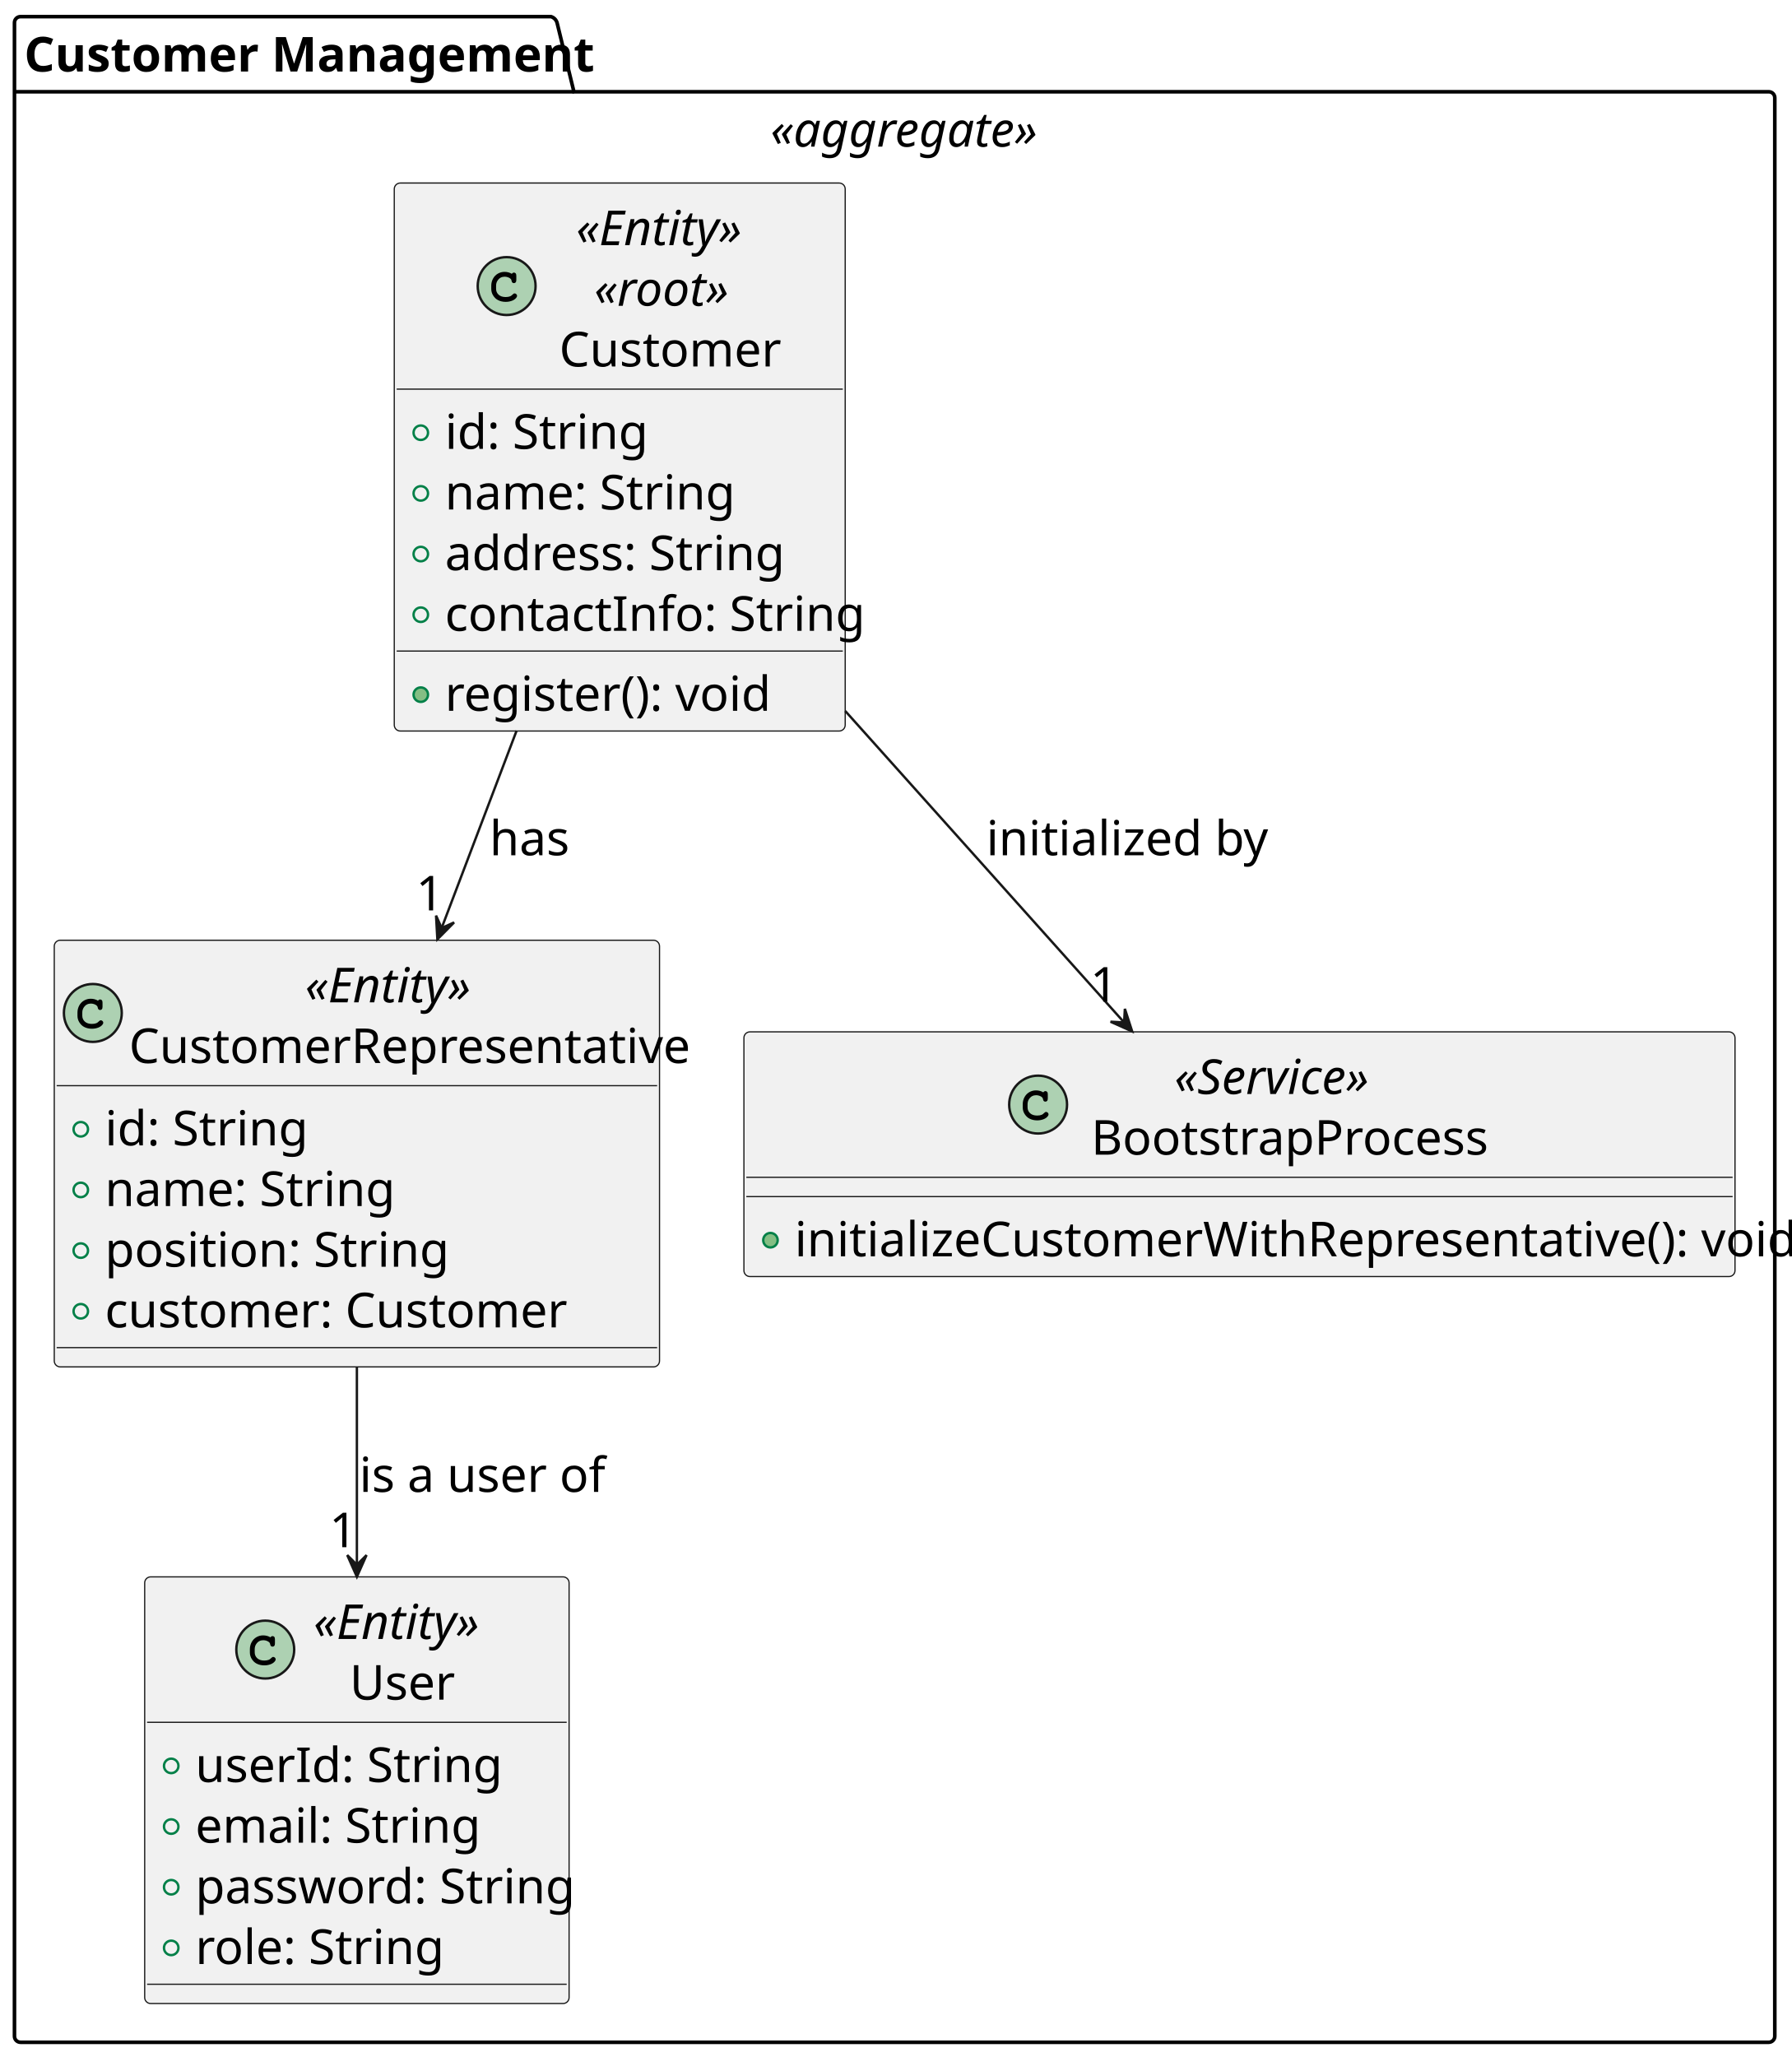
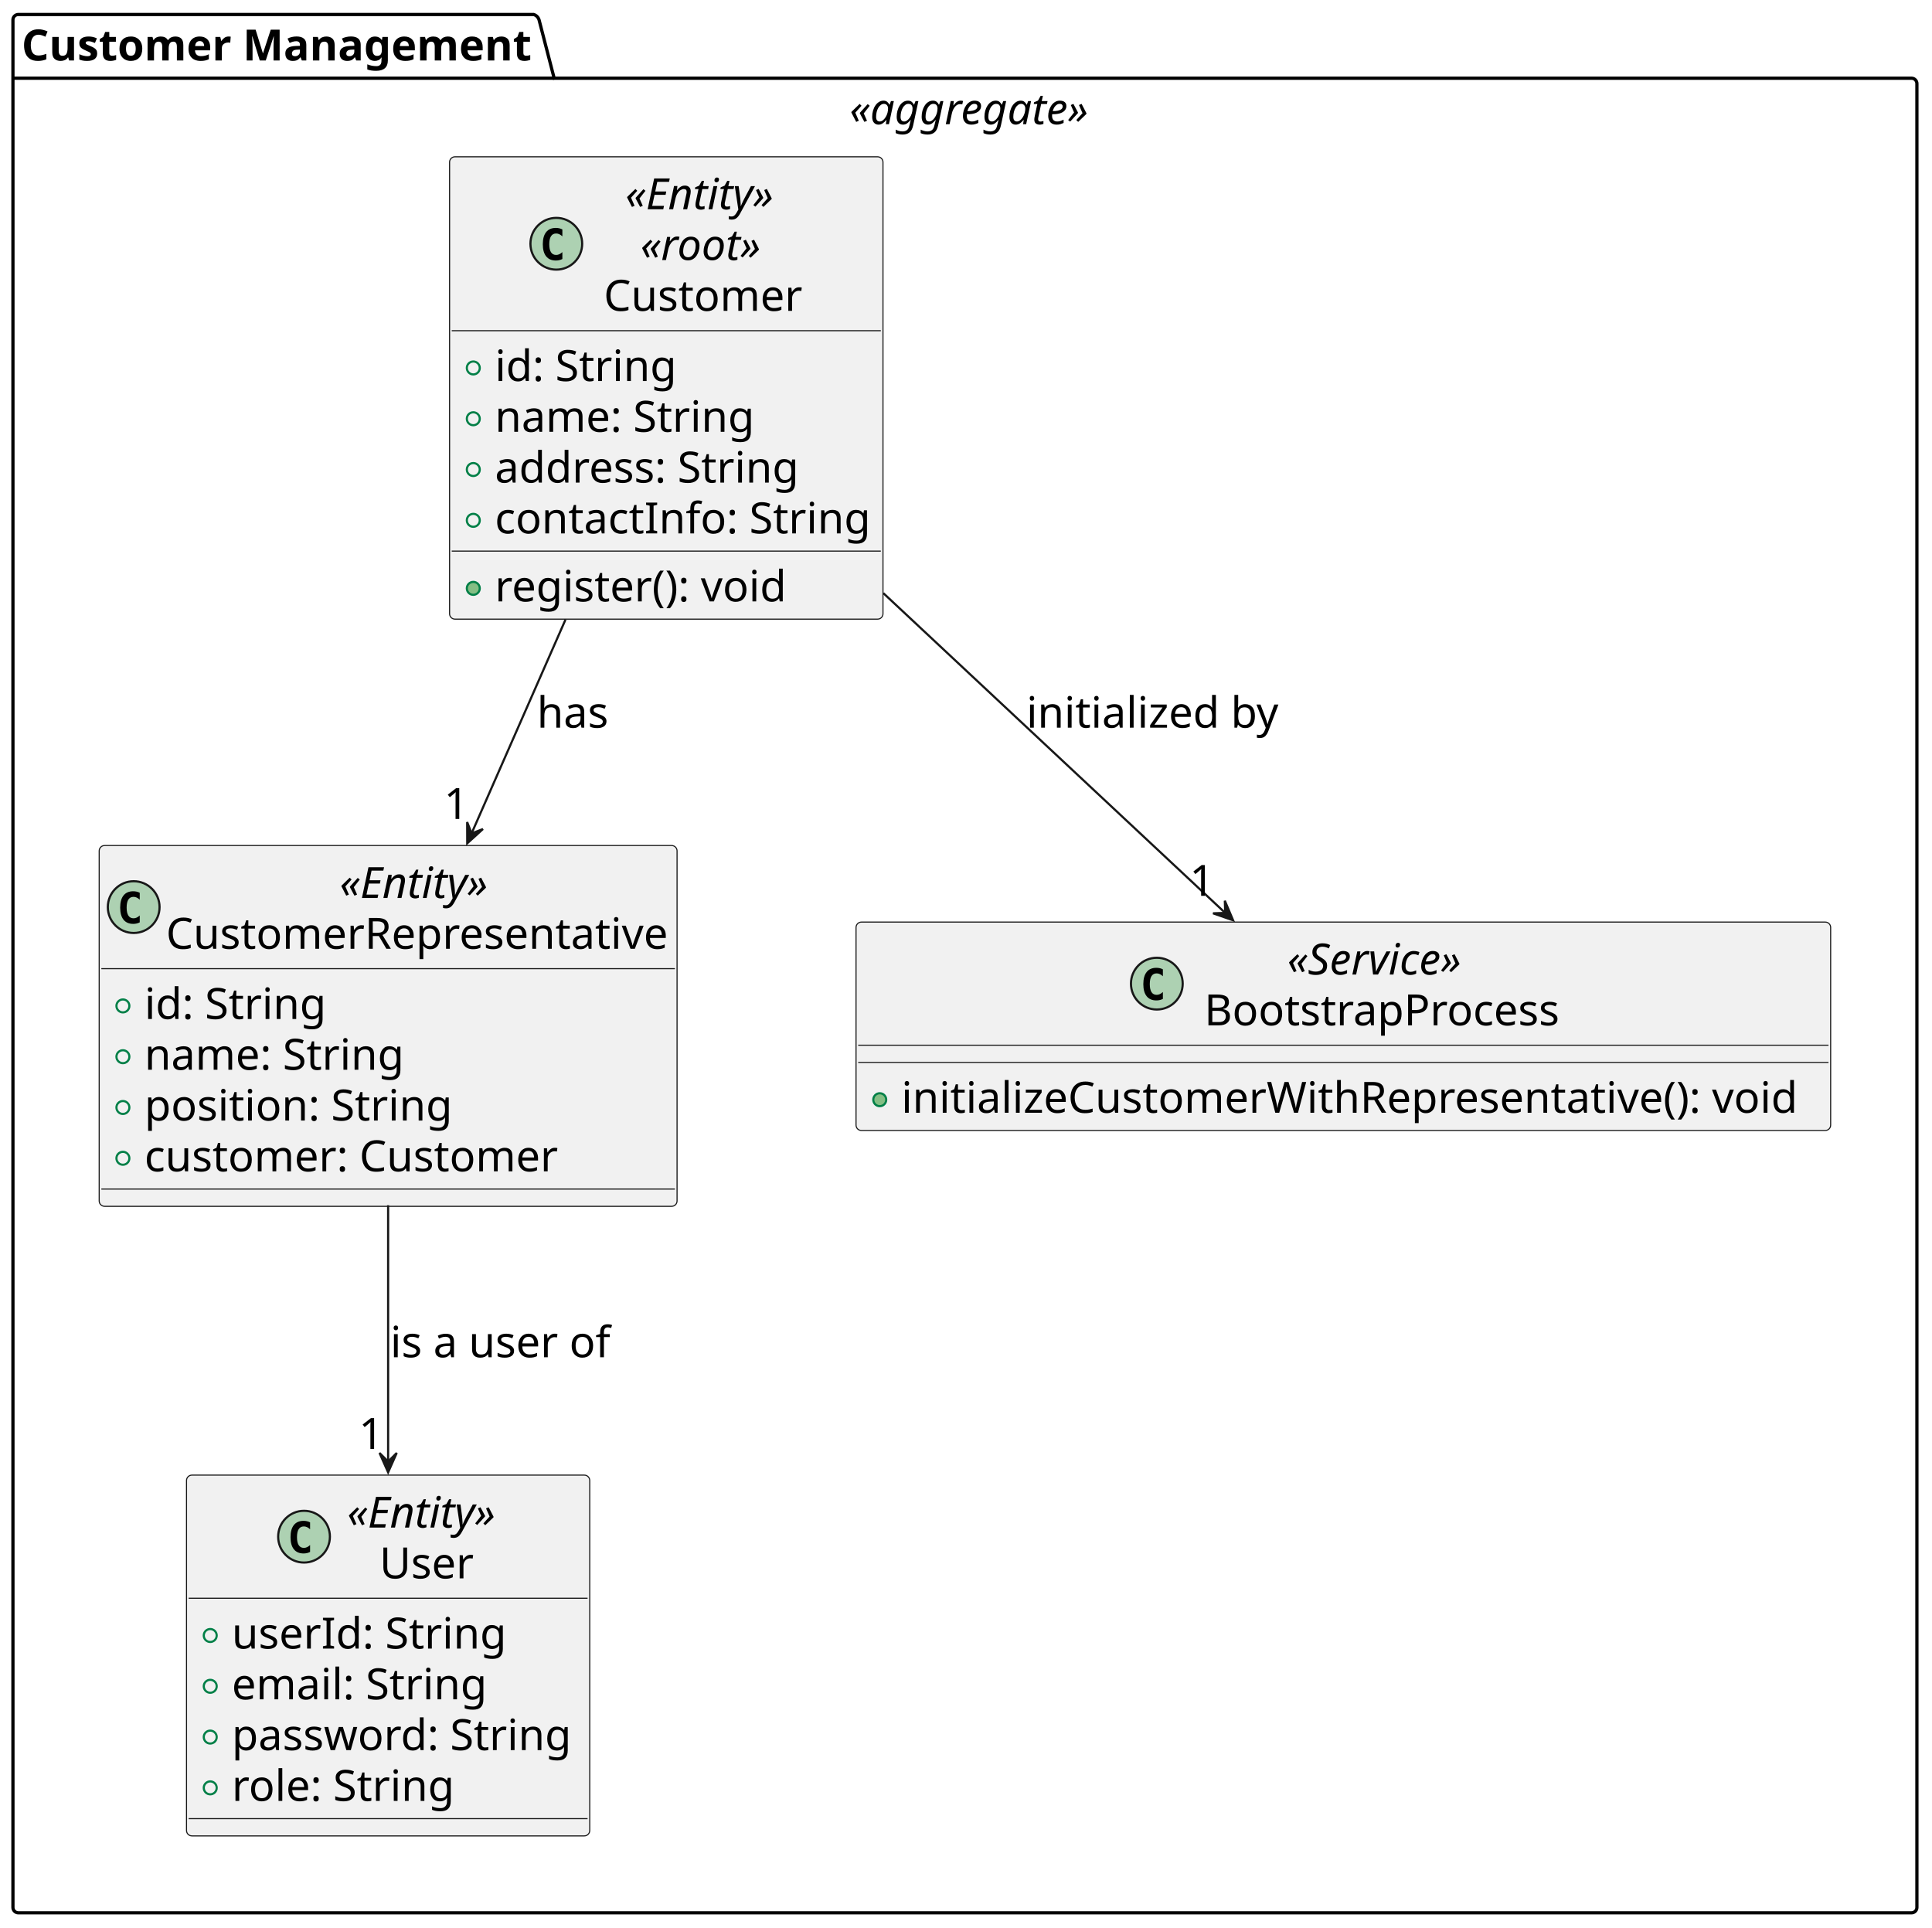
- <svg xmlns="http://www.w3.org/2000/svg" contentStyleType="text/css" height="853px" preserveAspectRatio="none" style="width:743px;height:853px;background:#FFFFFF;" version="1.1" viewBox="0 0 743 853" width="743px" zoomAndPan="magnify">
+ <svg xmlns="http://www.w3.org/2000/svg" contentStyleType="text/css" height="894px" preserveAspectRatio="none" style="width:896px;height:894px;background:#FFFFFF;" version="1.1" viewBox="0 0 896 894" width="896px" zoomAndPan="magnify">
  <defs />
  <g>
    <g id="cluster_Customer Management">
-       <path d="M8.5,6.894 L228.5,6.894 A3.75,3.75 0 0 1 231,9.395 L238,38.051 L733.5,38.051 A2.5,2.5 0 0 1 736,40.551 L736,844.394 A2.5,2.5 0 0 1 733.5,846.894 L8.5,846.894 A2.5,2.5 0 0 1 6,844.394 L6,9.395 A2.5,2.5 0 0 1 8.5,6.894 " fill="none" style="stroke:#000000;stroke-width:1.5;" />
-       <line style="stroke:#000000;stroke-width:1.5;" x1="6" x2="238" y1="38.051" y2="38.051" />
-       <text fill="#000000" font-family="sans-serif" font-size="20" font-weight="bold" lengthAdjust="spacing" textLength="219" x="10" y="29.656">Customer Management</text>
-       <text fill="#000000" font-family="sans-serif" font-size="20" font-style="italic" lengthAdjust="spacing" textLength="111" x="319.5" y="60.812">«aggregate»</text>
+       <path d="M8.5,6.719 L247.5,6.719 A3.75,3.75 0 0 1 250,9.219 L257,36.273 L886.5,36.273 A2.5,2.5 0 0 1 889,38.773 L889,884.659 A2.5,2.5 0 0 1 886.5,887.159 L8.5,887.159 A2.5,2.5 0 0 1 6,884.659 L6,9.219 A2.5,2.5 0 0 1 8.5,6.719 " fill="none" style="stroke:#000000;stroke-width:1.5;" />
+       <line style="stroke:#000000;stroke-width:1.5;" x1="6" x2="257" y1="36.273" y2="36.273" />
+       <text fill="#000000" font-family="sans-serif" font-size="20" font-weight="bold" lengthAdjust="spacing" textLength="238" x="10" y="28.055">Customer Management</text>
+       <text fill="#000000" font-family="sans-serif" font-size="20" font-style="italic" lengthAdjust="spacing" textLength="115" x="394" y="57.609">«aggregate»</text>
    </g>
    <g id="elem_Customer">
-       <rect codeLine="4" fill="#F1F1F1" height="227.25" id="Customer" rx="2.5" ry="2.5" style="stroke:#181818;stroke-width:0.5;" width="187" x="163.5" y="75.894" />
-       <ellipse cx="210.1" cy="118.629" fill="#ADD1B2" rx="12" ry="12" style="stroke:#181818;stroke-width:1.0;" />
-       <path d="M212.241,113.551 Q212.428,113.301 212.647,113.176 Q212.866,113.035 213.116,113.035 Q213.553,113.035 213.834,113.348 Q214.116,113.644 214.116,114.363 L214.116,116.066 Q214.116,116.785 213.834,117.098 Q213.553,117.41 213.116,117.41 Q212.725,117.41 212.475,117.176 Q212.225,116.957 212.116,116.348 Q212.053,115.926 211.834,115.707 Q211.444,115.269 210.725,115.004 Q210.006,114.738 209.287,114.738 Q208.381,114.738 207.631,115.129 Q206.881,115.519 206.303,116.41 Q205.725,117.285 205.725,118.488 L205.725,119.785 Q205.725,121.238 206.772,122.207 Q207.834,123.176 209.694,123.176 Q210.803,123.176 211.584,122.863 Q212.022,122.691 212.537,122.176 Q212.85,121.863 213.022,121.769 Q213.194,121.676 213.428,121.676 Q213.819,121.676 214.116,121.988 Q214.428,122.285 214.428,122.691 Q214.428,123.098 214.022,123.566 Q213.428,124.254 212.491,124.644 Q211.225,125.176 209.709,125.176 Q207.928,125.176 206.506,124.441 Q205.35,123.848 204.537,122.582 Q203.725,121.316 203.725,119.832 L203.725,118.473 Q203.725,116.91 204.444,115.566 Q205.178,114.207 206.459,113.473 Q207.756,112.738 209.209,112.738 Q210.069,112.738 210.819,112.941 Q211.584,113.144 212.241,113.551 Z " fill="#000000" />
-       <text fill="#000000" font-family="sans-serif" font-size="20" font-style="italic" lengthAdjust="spacing" textLength="71" x="238.9" y="101.656">«Entity»</text>
-       <text fill="#000000" font-family="sans-serif" font-size="20" font-style="italic" lengthAdjust="spacing" textLength="56" x="246.4" y="126.812">«root»</text>
-       <text fill="#000000" font-family="sans-serif" font-size="20" lengthAdjust="spacing" textLength="85" x="231.9" y="151.969">Customer</text>
-       <line style="stroke:#181818;stroke-width:0.5;" x1="164.5" x2="349.5" y1="161.363" y2="161.363" />
-       <ellipse cx="174.5" cy="179.441" fill="none" rx="3" ry="3" style="stroke:#038048;stroke-width:1.0;" />
-       <text fill="#000000" font-family="sans-serif" font-size="20" lengthAdjust="spacing" textLength="78" x="184.5" y="186.125">id: String</text>
-       <ellipse cx="174.5" cy="204.598" fill="none" rx="3" ry="3" style="stroke:#038048;stroke-width:1.0;" />
-       <text fill="#000000" font-family="sans-serif" font-size="20" lengthAdjust="spacing" textLength="111" x="184.5" y="211.281">name: String</text>
-       <ellipse cx="174.5" cy="229.754" fill="none" rx="3" ry="3" style="stroke:#038048;stroke-width:1.0;" />
-       <text fill="#000000" font-family="sans-serif" font-size="20" lengthAdjust="spacing" textLength="134" x="184.5" y="236.438">address: String</text>
-       <ellipse cx="174.5" cy="254.91" fill="none" rx="3" ry="3" style="stroke:#038048;stroke-width:1.0;" />
-       <text fill="#000000" font-family="sans-serif" font-size="20" lengthAdjust="spacing" textLength="160" x="184.5" y="261.594">contactInfo: String</text>
-       <line style="stroke:#181818;stroke-width:0.5;" x1="164.5" x2="349.5" y1="269.988" y2="269.988" />
-       <ellipse cx="174.5" cy="288.066" fill="#84BE84" rx="3" ry="3" style="stroke:#038048;stroke-width:1.0;" />
-       <text fill="#000000" font-family="sans-serif" font-size="20" lengthAdjust="spacing" textLength="128" x="184.5" y="294.75">register(): void</text>
+       <rect codeLine="4" fill="#F1F1F1" height="214.438" id="Customer" rx="2.5" ry="2.5" style="stroke:#181818;stroke-width:0.5;" width="201" x="208.5" y="72.719" />
+       <ellipse cx="258" cy="113.051" fill="#ADD1B2" rx="12" ry="12" style="stroke:#181818;stroke-width:1.0;" />
+       <path d="M260.807,120.131 Q260.123,120.482 259.371,120.658 Q258.619,120.834 257.789,120.834 Q254.84,120.834 253.287,118.891 Q251.734,116.947 251.734,113.275 Q251.734,109.594 253.287,107.65 Q254.84,105.707 257.789,105.707 Q258.619,105.707 259.381,105.883 Q260.143,106.059 260.807,106.41 L260.807,109.613 Q260.065,108.93 259.366,108.612 Q258.668,108.295 257.926,108.295 Q256.344,108.295 255.538,109.55 Q254.732,110.805 254.732,113.275 Q254.732,115.736 255.538,116.991 Q256.344,118.246 257.926,118.246 Q258.668,118.246 259.366,117.929 Q260.065,117.611 260.807,116.928 Z " fill="#000000" />
+       <text fill="#000000" font-family="sans-serif" font-size="20" font-style="italic" lengthAdjust="spacing" textLength="73" x="290" y="97.055">«Entity»</text>
+       <text fill="#000000" font-family="sans-serif" font-size="20" font-style="italic" lengthAdjust="spacing" textLength="59" x="297" y="120.609">«root»</text>
+       <text fill="#000000" font-family="sans-serif" font-size="20" lengthAdjust="spacing" textLength="93" x="280" y="144.164">Customer</text>
+       <line style="stroke:#181818;stroke-width:0.5;" x1="209.5" x2="408.5" y1="153.383" y2="153.383" />
+       <ellipse cx="219.5" cy="170.66" fill="none" rx="3" ry="3" style="stroke:#038048;stroke-width:1.0;" />
+       <text fill="#000000" font-family="sans-serif" font-size="20" lengthAdjust="spacing" textLength="87" x="229.5" y="176.719">id: String</text>
+       <ellipse cx="219.5" cy="194.215" fill="none" rx="3" ry="3" style="stroke:#038048;stroke-width:1.0;" />
+       <text fill="#000000" font-family="sans-serif" font-size="20" lengthAdjust="spacing" textLength="121" x="229.5" y="200.273">name: String</text>
+       <ellipse cx="219.5" cy="217.769" fill="none" rx="3" ry="3" style="stroke:#038048;stroke-width:1.0;" />
+       <text fill="#000000" font-family="sans-serif" font-size="20" lengthAdjust="spacing" textLength="144" x="229.5" y="223.828">address: String</text>
+       <ellipse cx="219.5" cy="241.324" fill="none" rx="3" ry="3" style="stroke:#038048;stroke-width:1.0;" />
+       <text fill="#000000" font-family="sans-serif" font-size="20" lengthAdjust="spacing" textLength="174" x="229.5" y="247.383">contactInfo: String</text>
+       <line style="stroke:#181818;stroke-width:0.5;" x1="209.5" x2="408.5" y1="255.602" y2="255.602" />
+       <ellipse cx="219.5" cy="272.879" fill="#84BE84" rx="3" ry="3" style="stroke:#038048;stroke-width:1.0;" />
+       <text fill="#000000" font-family="sans-serif" font-size="20" lengthAdjust="spacing" textLength="140" x="229.5" y="278.938">register(): void</text>
    </g>
    <g id="elem_CustomerRepresentative">
-       <rect codeLine="12" fill="#F1F1F1" height="176.938" id="CustomerRepresentative" rx="2.5" ry="2.5" style="stroke:#181818;stroke-width:0.5;" width="251" x="22.5" y="389.894" />
-       <ellipse cx="38.5" cy="420.051" fill="#ADD1B2" rx="12" ry="12" style="stroke:#181818;stroke-width:1.0;" />
-       <path d="M40.641,414.973 Q40.828,414.723 41.047,414.598 Q41.266,414.457 41.516,414.457 Q41.953,414.457 42.234,414.769 Q42.516,415.066 42.516,415.785 L42.516,417.488 Q42.516,418.207 42.234,418.519 Q41.953,418.832 41.516,418.832 Q41.125,418.832 40.875,418.598 Q40.625,418.379 40.516,417.769 Q40.453,417.348 40.234,417.129 Q39.844,416.691 39.125,416.426 Q38.406,416.16 37.688,416.16 Q36.781,416.16 36.031,416.551 Q35.281,416.941 34.703,417.832 Q34.125,418.707 34.125,419.91 L34.125,421.207 Q34.125,422.66 35.172,423.629 Q36.234,424.598 38.094,424.598 Q39.203,424.598 39.984,424.285 Q40.422,424.113 40.938,423.598 Q41.25,423.285 41.422,423.191 Q41.594,423.098 41.828,423.098 Q42.219,423.098 42.516,423.41 Q42.828,423.707 42.828,424.113 Q42.828,424.519 42.422,424.988 Q41.828,425.676 40.891,426.066 Q39.625,426.598 38.109,426.598 Q36.328,426.598 34.906,425.863 Q33.75,425.269 32.938,424.004 Q32.125,422.738 32.125,421.254 L32.125,419.894 Q32.125,418.332 32.844,416.988 Q33.578,415.629 34.859,414.894 Q36.156,414.16 37.609,414.16 Q38.469,414.16 39.219,414.363 Q39.984,414.566 40.641,414.973 Z " fill="#000000" />
-       <text fill="#000000" font-family="sans-serif" font-size="20" font-style="italic" lengthAdjust="spacing" textLength="71" x="126.5" y="415.656">«Entity»</text>
-       <text fill="#000000" font-family="sans-serif" font-size="20" lengthAdjust="spacing" textLength="217" x="53.5" y="440.812">CustomerRepresentative</text>
-       <line style="stroke:#181818;stroke-width:0.5;" x1="23.5" x2="272.5" y1="450.207" y2="450.207" />
-       <ellipse cx="33.5" cy="468.285" fill="none" rx="3" ry="3" style="stroke:#038048;stroke-width:1.0;" />
-       <text fill="#000000" font-family="sans-serif" font-size="20" lengthAdjust="spacing" textLength="78" x="43.5" y="474.969">id: String</text>
-       <ellipse cx="33.5" cy="493.441" fill="none" rx="3" ry="3" style="stroke:#038048;stroke-width:1.0;" />
-       <text fill="#000000" font-family="sans-serif" font-size="20" lengthAdjust="spacing" textLength="111" x="43.5" y="500.125">name: String</text>
-       <ellipse cx="33.5" cy="518.598" fill="none" rx="3" ry="3" style="stroke:#038048;stroke-width:1.0;" />
-       <text fill="#000000" font-family="sans-serif" font-size="20" lengthAdjust="spacing" textLength="130" x="43.5" y="525.281">position: String</text>
-       <ellipse cx="33.5" cy="543.754" fill="none" rx="3" ry="3" style="stroke:#038048;stroke-width:1.0;" />
-       <text fill="#000000" font-family="sans-serif" font-size="20" lengthAdjust="spacing" textLength="178" x="43.5" y="550.438">customer: Customer</text>
-       <line style="stroke:#181818;stroke-width:0.5;" x1="23.5" x2="272.5" y1="558.832" y2="558.832" />
+       <rect codeLine="12" fill="#F1F1F1" height="167.328" id="CustomerRepresentative" rx="2.5" ry="2.5" style="stroke:#181818;stroke-width:0.5;" width="268" x="46" y="392.159" />
+       <ellipse cx="62" cy="420.713" fill="#ADD1B2" rx="12" ry="12" style="stroke:#181818;stroke-width:1.0;" />
+       <path d="M64.807,427.793 Q64.123,428.145 63.371,428.321 Q62.619,428.497 61.789,428.497 Q58.84,428.497 57.287,426.553 Q55.734,424.61 55.734,420.938 Q55.734,417.256 57.287,415.313 Q58.84,413.37 61.789,413.37 Q62.619,413.37 63.381,413.546 Q64.143,413.721 64.807,414.073 L64.807,417.276 Q64.064,416.592 63.366,416.275 Q62.668,415.958 61.926,415.958 Q60.344,415.958 59.538,417.212 Q58.732,418.467 58.732,420.938 Q58.732,423.399 59.538,424.654 Q60.344,425.909 61.926,425.909 Q62.668,425.909 63.366,425.591 Q64.064,425.274 64.807,424.59 Z " fill="#000000" />
+       <text fill="#000000" font-family="sans-serif" font-size="20" font-style="italic" lengthAdjust="spacing" textLength="73" x="157.5" y="416.495">«Entity»</text>
+       <text fill="#000000" font-family="sans-serif" font-size="20" lengthAdjust="spacing" textLength="234" x="77" y="440.049">CustomerRepresentative</text>
+       <line style="stroke:#181818;stroke-width:0.5;" x1="47" x2="313" y1="449.268" y2="449.268" />
+       <ellipse cx="57" cy="466.546" fill="none" rx="3" ry="3" style="stroke:#038048;stroke-width:1.0;" />
+       <text fill="#000000" font-family="sans-serif" font-size="20" lengthAdjust="spacing" textLength="87" x="67" y="472.604">id: String</text>
+       <ellipse cx="57" cy="490.1" fill="none" rx="3" ry="3" style="stroke:#038048;stroke-width:1.0;" />
+       <text fill="#000000" font-family="sans-serif" font-size="20" lengthAdjust="spacing" textLength="121" x="67" y="496.159">name: String</text>
+       <ellipse cx="57" cy="513.655" fill="none" rx="3" ry="3" style="stroke:#038048;stroke-width:1.0;" />
+       <text fill="#000000" font-family="sans-serif" font-size="20" lengthAdjust="spacing" textLength="146" x="67" y="519.713">position: String</text>
+       <ellipse cx="57" cy="537.21" fill="none" rx="3" ry="3" style="stroke:#038048;stroke-width:1.0;" />
+       <text fill="#000000" font-family="sans-serif" font-size="20" lengthAdjust="spacing" textLength="194" x="67" y="543.268">customer: Customer</text>
+       <line style="stroke:#181818;stroke-width:0.5;" x1="47" x2="313" y1="551.487" y2="551.487" />
    </g>
    <g id="elem_User">
-       <rect codeLine="19" fill="#F1F1F1" height="176.938" id="User" rx="2.5" ry="2.5" style="stroke:#181818;stroke-width:0.5;" width="176" x="60" y="653.894" />
-       <ellipse cx="110" cy="684.051" fill="#ADD1B2" rx="12" ry="12" style="stroke:#181818;stroke-width:1.0;" />
-       <path d="M112.141,678.973 Q112.328,678.723 112.547,678.598 Q112.766,678.457 113.016,678.457 Q113.453,678.457 113.734,678.769 Q114.016,679.066 114.016,679.785 L114.016,681.488 Q114.016,682.207 113.734,682.519 Q113.453,682.832 113.016,682.832 Q112.625,682.832 112.375,682.598 Q112.125,682.379 112.016,681.769 Q111.953,681.348 111.734,681.129 Q111.344,680.691 110.625,680.426 Q109.906,680.16 109.188,680.16 Q108.281,680.16 107.531,680.551 Q106.781,680.941 106.203,681.832 Q105.625,682.707 105.625,683.91 L105.625,685.207 Q105.625,686.66 106.672,687.629 Q107.734,688.598 109.594,688.598 Q110.703,688.598 111.484,688.285 Q111.922,688.113 112.438,687.598 Q112.75,687.285 112.922,687.191 Q113.094,687.098 113.328,687.098 Q113.719,687.098 114.016,687.41 Q114.328,687.707 114.328,688.113 Q114.328,688.519 113.922,688.988 Q113.328,689.676 112.391,690.066 Q111.125,690.598 109.609,690.598 Q107.828,690.598 106.406,689.863 Q105.25,689.269 104.438,688.004 Q103.625,686.738 103.625,685.254 L103.625,683.894 Q103.625,682.332 104.344,680.988 Q105.078,679.629 106.359,678.894 Q107.656,678.16 109.109,678.16 Q109.969,678.16 110.719,678.363 Q111.484,678.566 112.141,678.973 Z " fill="#000000" />
-       <text fill="#000000" font-family="sans-serif" font-size="20" font-style="italic" lengthAdjust="spacing" textLength="71" x="130" y="679.656">«Entity»</text>
-       <text fill="#000000" font-family="sans-serif" font-size="20" lengthAdjust="spacing" textLength="41" x="145" y="704.812">User</text>
-       <line style="stroke:#181818;stroke-width:0.5;" x1="61" x2="235" y1="714.207" y2="714.207" />
-       <ellipse cx="71" cy="732.285" fill="none" rx="3" ry="3" style="stroke:#038048;stroke-width:1.0;" />
-       <text fill="#000000" font-family="sans-serif" font-size="20" lengthAdjust="spacing" textLength="118" x="81" y="738.969">userId: String</text>
-       <ellipse cx="71" cy="757.441" fill="none" rx="3" ry="3" style="stroke:#038048;stroke-width:1.0;" />
-       <text fill="#000000" font-family="sans-serif" font-size="20" lengthAdjust="spacing" textLength="109" x="81" y="764.125">email: String</text>
-       <ellipse cx="71" cy="782.598" fill="none" rx="3" ry="3" style="stroke:#038048;stroke-width:1.0;" />
-       <text fill="#000000" font-family="sans-serif" font-size="20" lengthAdjust="spacing" textLength="149" x="81" y="789.281">password: String</text>
-       <ellipse cx="71" cy="807.754" fill="none" rx="3" ry="3" style="stroke:#038048;stroke-width:1.0;" />
-       <text fill="#000000" font-family="sans-serif" font-size="20" lengthAdjust="spacing" textLength="96" x="81" y="814.438">role: String</text>
-       <line style="stroke:#181818;stroke-width:0.5;" x1="61" x2="235" y1="822.832" y2="822.832" />
+       <rect codeLine="19" fill="#F1F1F1" height="167.328" id="User" rx="2.5" ry="2.5" style="stroke:#181818;stroke-width:0.5;" width="187" x="86.5" y="684.159" />
+       <ellipse cx="141" cy="712.713" fill="#ADD1B2" rx="12" ry="12" style="stroke:#181818;stroke-width:1.0;" />
+       <path d="M143.807,719.793 Q143.123,720.145 142.371,720.321 Q141.619,720.497 140.789,720.497 Q137.84,720.497 136.287,718.553 Q134.734,716.61 134.734,712.938 Q134.734,709.256 136.287,707.313 Q137.84,705.37 140.789,705.37 Q141.619,705.37 142.381,705.545 Q143.143,705.721 143.807,706.073 L143.807,709.276 Q143.065,708.592 142.366,708.275 Q141.668,707.958 140.926,707.958 Q139.344,707.958 138.538,709.212 Q137.732,710.467 137.732,712.938 Q137.732,715.399 138.538,716.654 Q139.344,717.909 140.926,717.909 Q141.668,717.909 142.366,717.591 Q143.065,717.274 143.807,716.59 Z " fill="#000000" />
+       <text fill="#000000" font-family="sans-serif" font-size="20" font-style="italic" lengthAdjust="spacing" textLength="73" x="161" y="708.495">«Entity»</text>
+       <text fill="#000000" font-family="sans-serif" font-size="20" lengthAdjust="spacing" textLength="43" x="176" y="732.049">User</text>
+       <line style="stroke:#181818;stroke-width:0.5;" x1="87.5" x2="272.5" y1="741.268" y2="741.268" />
+       <ellipse cx="97.5" cy="758.545" fill="none" rx="3" ry="3" style="stroke:#038048;stroke-width:1.0;" />
+       <text fill="#000000" font-family="sans-serif" font-size="20" lengthAdjust="spacing" textLength="128" x="107.5" y="764.604">userId: String</text>
+       <ellipse cx="97.5" cy="782.1" fill="none" rx="3" ry="3" style="stroke:#038048;stroke-width:1.0;" />
+       <text fill="#000000" font-family="sans-serif" font-size="20" lengthAdjust="spacing" textLength="121" x="107.5" y="788.159">email: String</text>
+       <ellipse cx="97.5" cy="805.655" fill="none" rx="3" ry="3" style="stroke:#038048;stroke-width:1.0;" />
+       <text fill="#000000" font-family="sans-serif" font-size="20" lengthAdjust="spacing" textLength="160" x="107.5" y="811.713">password: String</text>
+       <ellipse cx="97.5" cy="829.21" fill="none" rx="3" ry="3" style="stroke:#038048;stroke-width:1.0;" />
+       <text fill="#000000" font-family="sans-serif" font-size="20" lengthAdjust="spacing" textLength="105" x="107.5" y="835.268">role: String</text>
+       <line style="stroke:#181818;stroke-width:0.5;" x1="87.5" x2="272.5" y1="843.487" y2="843.487" />
    </g>
    <g id="elem_BootstrapProcess">
-       <rect codeLine="26" fill="#F1F1F1" height="101.469" id="BootstrapProcess" rx="2.5" ry="2.5" style="stroke:#181818;stroke-width:0.5;" width="411" x="308.5" y="427.894" />
-       <ellipse cx="430.5" cy="458.051" fill="#ADD1B2" rx="12" ry="12" style="stroke:#181818;stroke-width:1.0;" />
-       <path d="M432.641,452.973 Q432.828,452.723 433.047,452.598 Q433.266,452.457 433.516,452.457 Q433.953,452.457 434.234,452.769 Q434.516,453.066 434.516,453.785 L434.516,455.488 Q434.516,456.207 434.234,456.519 Q433.953,456.832 433.516,456.832 Q433.125,456.832 432.875,456.598 Q432.625,456.379 432.516,455.769 Q432.453,455.348 432.234,455.129 Q431.844,454.691 431.125,454.426 Q430.406,454.16 429.688,454.16 Q428.781,454.16 428.031,454.551 Q427.281,454.941 426.703,455.832 Q426.125,456.707 426.125,457.91 L426.125,459.207 Q426.125,460.66 427.172,461.629 Q428.234,462.598 430.094,462.598 Q431.203,462.598 431.984,462.285 Q432.422,462.113 432.938,461.598 Q433.25,461.285 433.422,461.191 Q433.594,461.098 433.828,461.098 Q434.219,461.098 434.516,461.41 Q434.828,461.707 434.828,462.113 Q434.828,462.519 434.422,462.988 Q433.828,463.676 432.891,464.066 Q431.625,464.598 430.109,464.598 Q428.328,464.598 426.906,463.863 Q425.75,463.269 424.938,462.004 Q424.125,460.738 424.125,459.254 L424.125,457.894 Q424.125,456.332 424.844,454.988 Q425.578,453.629 426.859,452.894 Q428.156,452.16 429.609,452.16 Q430.469,452.16 431.219,452.363 Q431.984,452.566 432.641,452.973 Z " fill="#000000" />
-       <text fill="#000000" font-family="sans-serif" font-size="20" font-style="italic" lengthAdjust="spacing" textLength="89" x="487" y="453.656">«Service»</text>
-       <text fill="#000000" font-family="sans-serif" font-size="20" lengthAdjust="spacing" textLength="158" x="452.5" y="478.812">BootstrapProcess</text>
-       <line style="stroke:#181818;stroke-width:0.5;" x1="309.5" x2="718.5" y1="488.207" y2="488.207" />
-       <line style="stroke:#181818;stroke-width:0.5;" x1="309.5" x2="718.5" y1="496.207" y2="496.207" />
-       <ellipse cx="319.5" cy="514.285" fill="#84BE84" rx="3" ry="3" style="stroke:#038048;stroke-width:1.0;" />
-       <text fill="#000000" font-family="sans-serif" font-size="20" lengthAdjust="spacing" textLength="384" x="329.5" y="520.969">initializeCustomerWithRepresentative(): void</text>
+       <rect codeLine="26" fill="#F1F1F1" height="96.664" id="BootstrapProcess" rx="2.5" ry="2.5" style="stroke:#181818;stroke-width:0.5;" width="452" x="397" y="427.659" />
+       <ellipse cx="536.5" cy="456.213" fill="#ADD1B2" rx="12" ry="12" style="stroke:#181818;stroke-width:1.0;" />
+       <path d="M539.307,463.293 Q538.623,463.645 537.871,463.821 Q537.119,463.997 536.289,463.997 Q533.34,463.997 531.787,462.053 Q530.234,460.11 530.234,456.438 Q530.234,452.756 531.787,450.813 Q533.34,448.87 536.289,448.87 Q537.119,448.87 537.881,449.046 Q538.643,449.221 539.307,449.573 L539.307,452.776 Q538.564,452.092 537.866,451.775 Q537.168,451.458 536.426,451.458 Q534.844,451.458 534.038,452.712 Q533.232,453.967 533.232,456.438 Q533.232,458.899 534.038,460.154 Q534.844,461.409 536.426,461.409 Q537.168,461.409 537.866,461.091 Q538.564,460.774 539.307,460.09 Z " fill="#000000" />
+       <text fill="#000000" font-family="sans-serif" font-size="20" font-style="italic" lengthAdjust="spacing" textLength="87" x="597" y="451.995">«Service»</text>
+       <text fill="#000000" font-family="sans-serif" font-size="20" lengthAdjust="spacing" textLength="164" x="558.5" y="475.549">BootstrapProcess</text>
+       <line style="stroke:#181818;stroke-width:0.5;" x1="398" x2="848" y1="484.768" y2="484.768" />
+       <line style="stroke:#181818;stroke-width:0.5;" x1="398" x2="848" y1="492.768" y2="492.768" />
+       <ellipse cx="408" cy="510.046" fill="#84BE84" rx="3" ry="3" style="stroke:#038048;stroke-width:1.0;" />
+       <text fill="#000000" font-family="sans-serif" font-size="20" lengthAdjust="spacing" textLength="425" x="418" y="516.104">initializeCustomerWithRepresentative(): void</text>
    </g>
    <g id="link_Customer_CustomerRepresentative">
-       <path codeLine="30" d="M214.23,303.005 C203.96,330.055 193.1,358.644 183.21,384.685 " fill="none" id="Customer-to-CustomerRepresentative" style="stroke:#181818;stroke-width:1.0;" />
-       <polygon fill="#181818" points="181.38,389.514,188.311,382.517,183.153,384.839,180.831,379.681,181.38,389.514" style="stroke:#181818;stroke-width:1.0;" />
-       <text fill="#000000" font-family="sans-serif" font-size="20" lengthAdjust="spacing" textLength="31" x="203" y="354.656">has</text>
-       <text fill="#000000" font-family="sans-serif" font-size="20" lengthAdjust="spacing" textLength="11" x="172.515" y="377.523">1</text>
+       <path codeLine="30" d="M262.25,287.399 C247.92,320.009 232.33,355.499 218.62,386.729 " fill="none" id="Customer-to-CustomerRepresentative" style="stroke:#181818;stroke-width:1.0;" />
+       <polygon fill="#181818" points="216.69,391.129,223.979,384.506,218.706,386.553,216.659,381.28,216.69,391.129" style="stroke:#181818;stroke-width:1.0;" />
+       <text fill="#000000" font-family="sans-serif" font-size="20" lengthAdjust="spacing" textLength="33" x="249" y="337.495">has</text>
+       <text fill="#000000" font-family="sans-serif" font-size="20" lengthAdjust="spacing" textLength="13" x="205.899" y="379.834">1</text>
    </g>
    <g id="link_CustomerRepresentative_User">
-       <path codeLine="31" d="M148,567.005 C148,593.225 148,622.054 148,648.595 " fill="none" id="CustomerRepresentative-to-User" style="stroke:#181818;stroke-width:1.0;" />
-       <polygon fill="#181818" points="148,653.875,152,644.875,148,648.875,144,644.875,148,653.875" style="stroke:#181818;stroke-width:1.0;" />
-       <text fill="#000000" font-family="sans-serif" font-size="20" lengthAdjust="spacing" textLength="98" x="149" y="618.656">is a user of</text>
-       <text fill="#000000" font-family="sans-serif" font-size="20" lengthAdjust="spacing" textLength="11" x="136.562" y="641.595">1</text>
+       <path codeLine="31" d="M180,558.989 C180,596.109 180,640.009 180,677.869 " fill="none" id="CustomerRepresentative-to-User" style="stroke:#181818;stroke-width:1.0;" />
+       <polygon fill="#181818" points="180,682.869,184,673.869,180,677.869,176,673.869,180,682.869" style="stroke:#181818;stroke-width:1.0;" />
+       <text fill="#000000" font-family="sans-serif" font-size="20" lengthAdjust="spacing" textLength="105" x="181" y="629.495">is a user of</text>
+       <text fill="#000000" font-family="sans-serif" font-size="20" lengthAdjust="spacing" textLength="13" x="166.401" y="671.988">1</text>
    </g>
    <g id="link_Customer_BootstrapProcess">
-       <path codeLine="32" d="M350.51,294.825 C389.7,338.584 433.59,387.594 466.02,423.815 " fill="none" id="Customer-to-BootstrapProcess" style="stroke:#181818;stroke-width:1.0;" />
-       <polygon fill="#181818" points="469.51,427.714,466.482,418.343,466.173,423.991,460.525,423.682,469.51,427.714" style="stroke:#181818;stroke-width:1.0;" />
-       <text fill="#000000" font-family="sans-serif" font-size="20" lengthAdjust="spacing" textLength="105" x="409" y="354.656">initialized by</text>
-       <text fill="#000000" font-family="sans-serif" font-size="20" lengthAdjust="spacing" textLength="11" x="452.105" y="415.361">1</text>
+       <path codeLine="32" d="M409.65,275.089 C462.26,324.299 524.61,382.629 568.28,423.469 " fill="none" id="Customer-to-BootstrapProcess" style="stroke:#181818;stroke-width:1.0;" />
+       <polygon fill="#181818" points="571.87,426.829,568.039,417.756,568.222,423.409,562.568,423.593,571.87,426.829" style="stroke:#181818;stroke-width:1.0;" />
+       <text fill="#000000" font-family="sans-serif" font-size="20" lengthAdjust="spacing" textLength="124" x="476" y="337.495">initialized by</text>
+       <text fill="#000000" font-family="sans-serif" font-size="20" lengthAdjust="spacing" textLength="13" x="551.667" y="415.488">1</text>
    </g>
  </g>
</svg>
